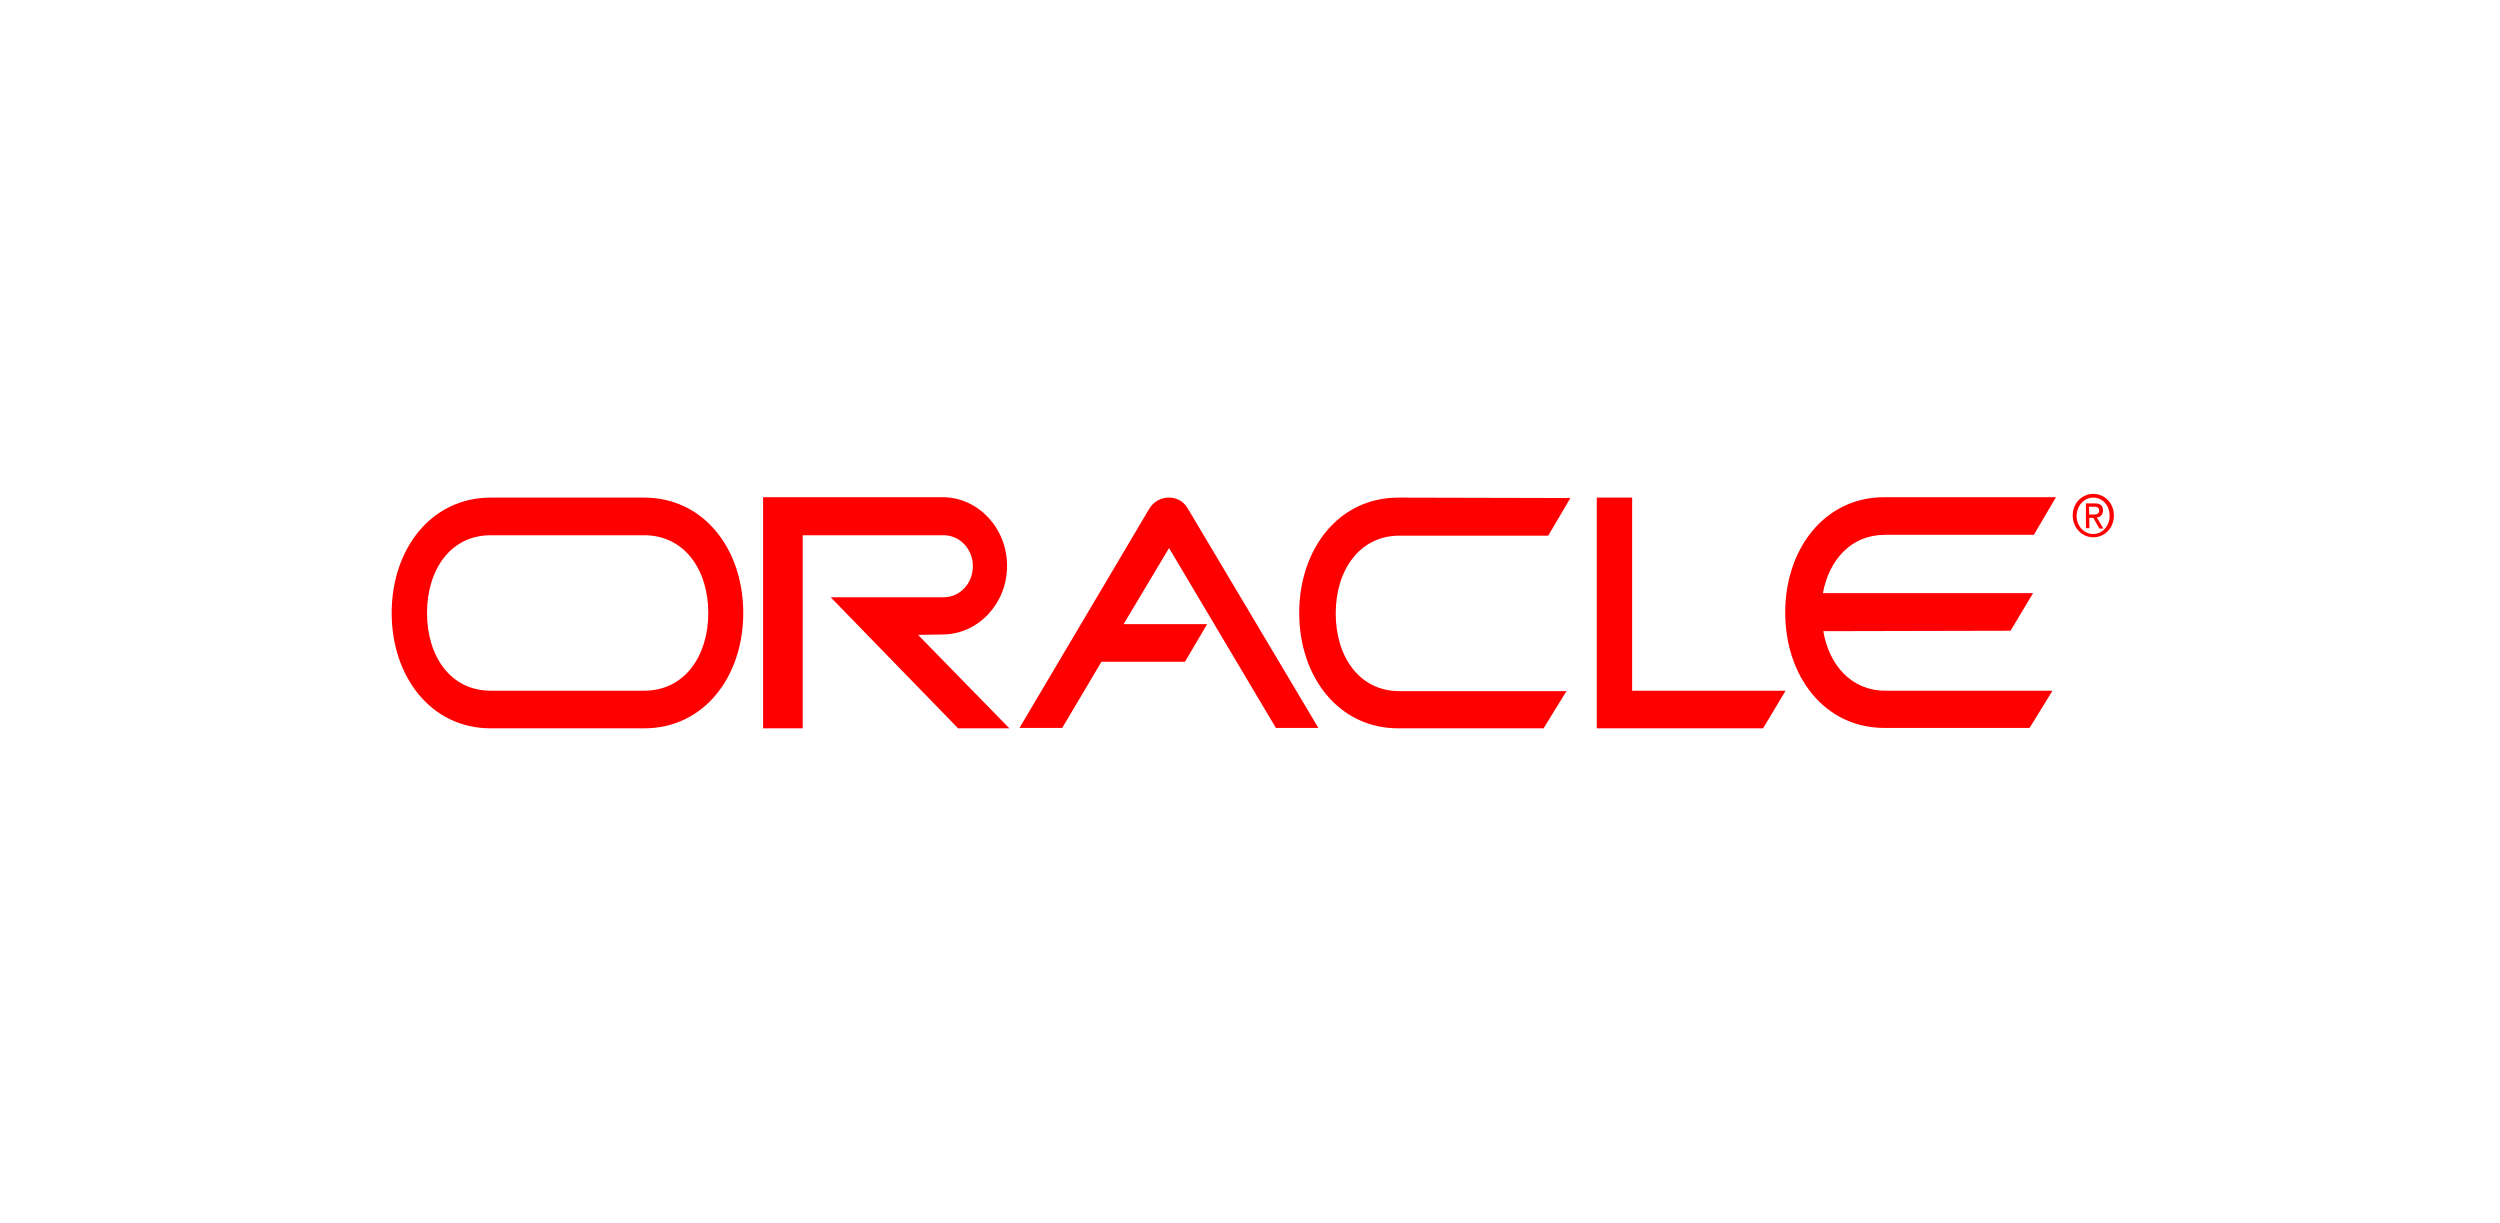
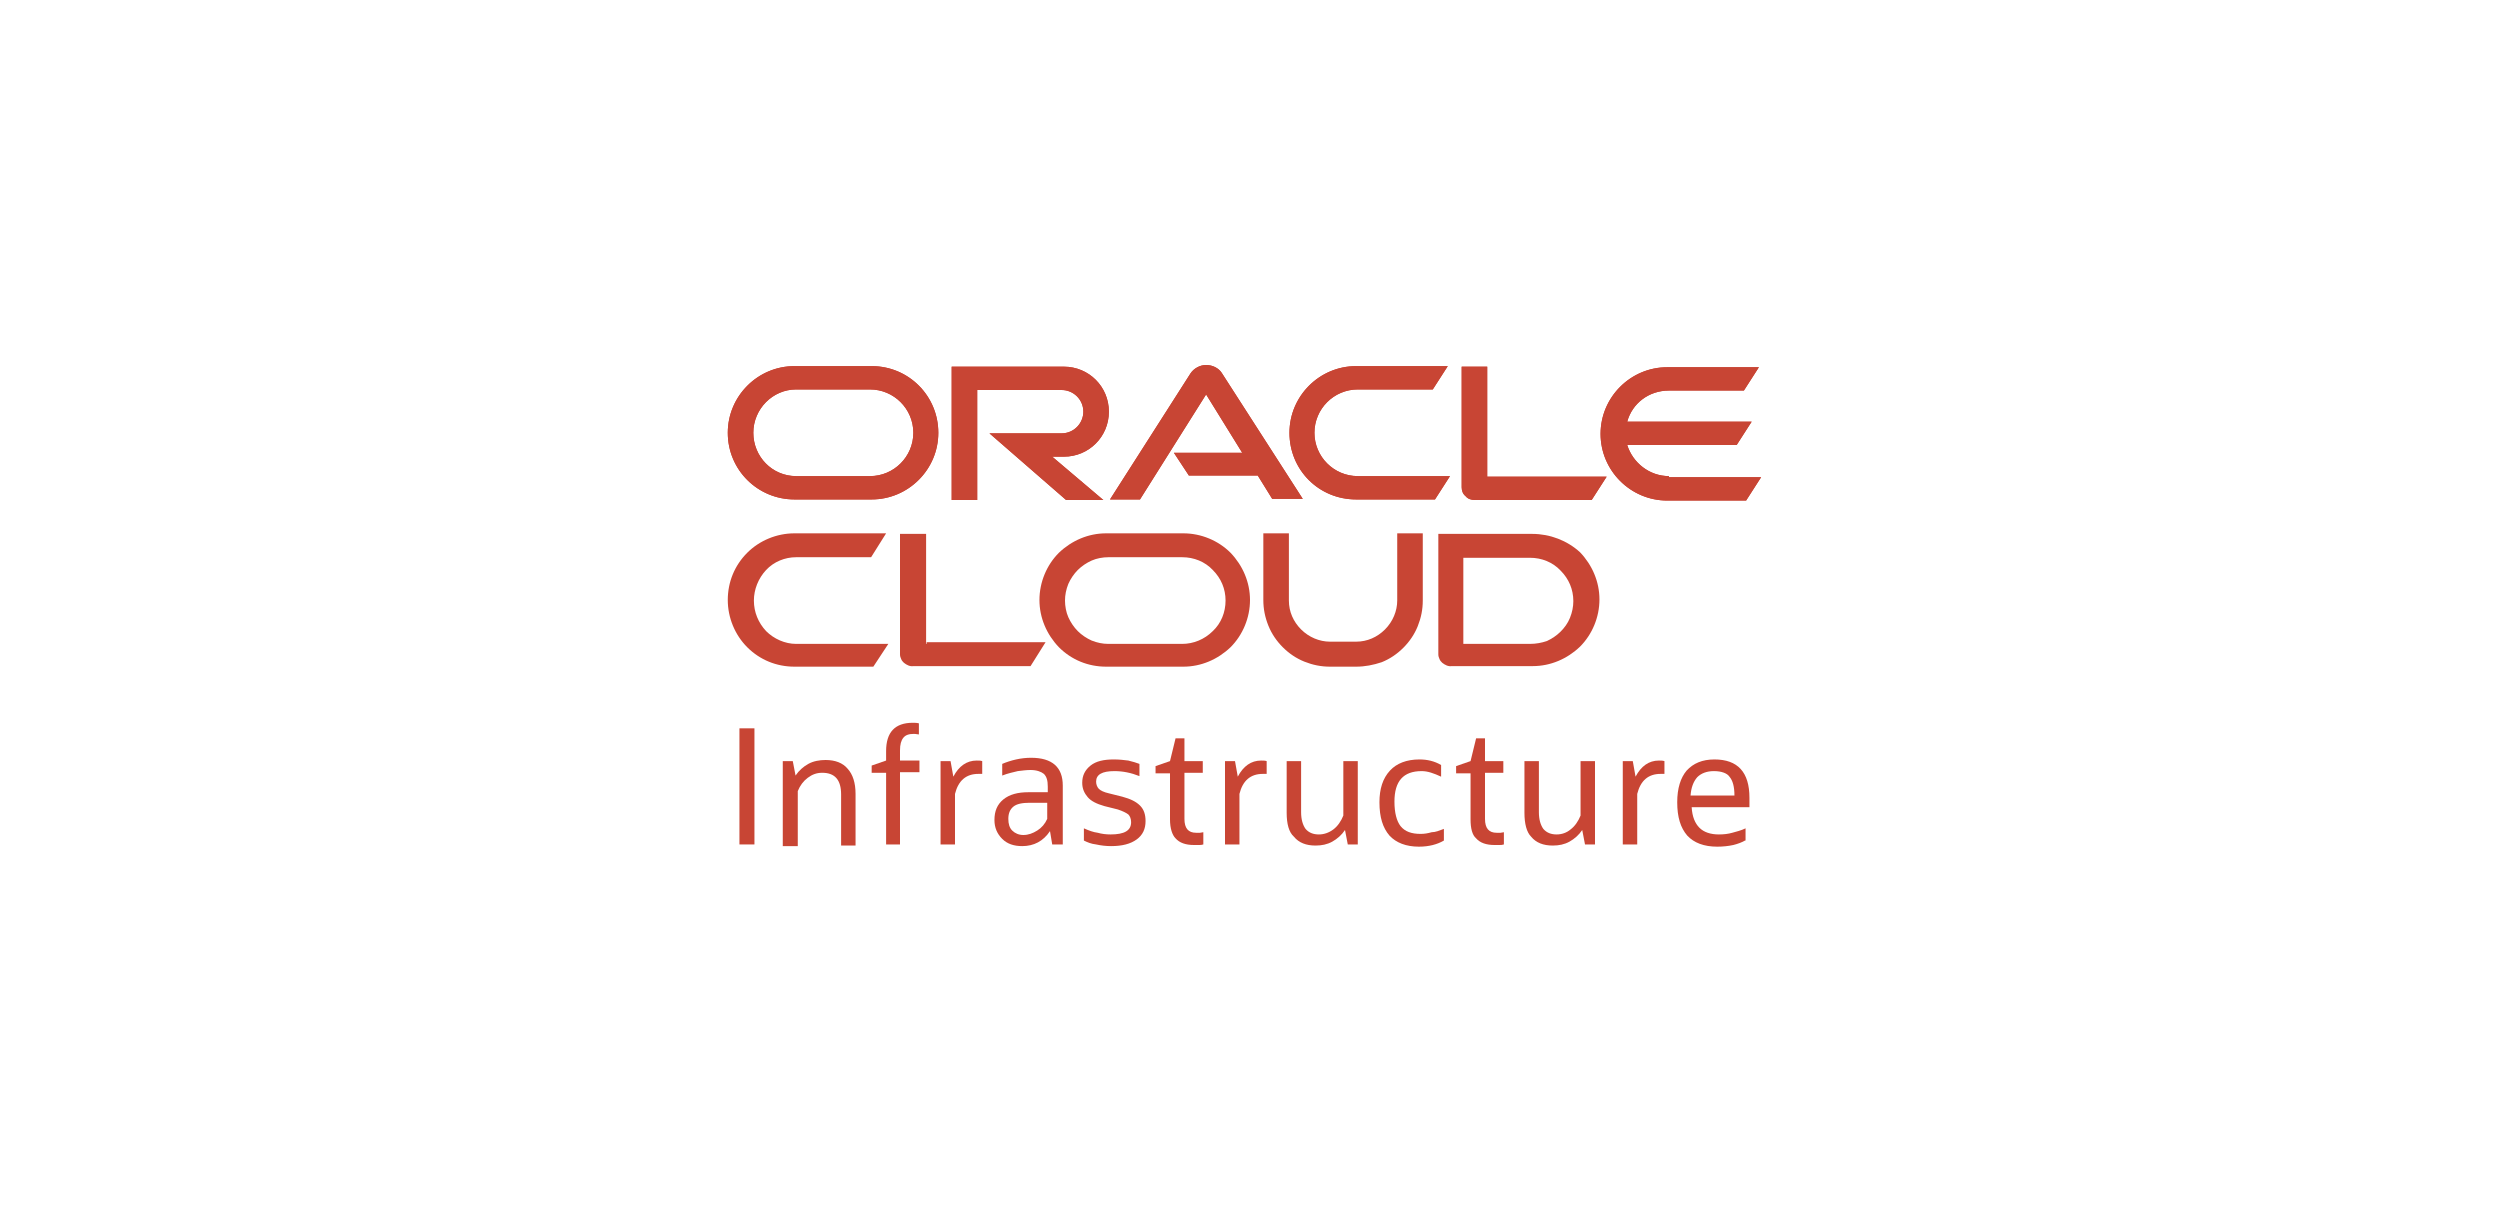
<svg xmlns="http://www.w3.org/2000/svg" version="1.1" id="Layer_1" x="0px" y="0px" viewBox="0 0 450 220" style="enable-background:new 0 0 450 220;" xml:space="preserve">
  <style type="text/css">
	.st0{fill:none;}
- 	.st1{fill:#FF0000;}
+ 	.st1{fill:#C84534;}
</style>
  <rect class="st0" width="450" height="220" />
  <g>
-     <path class="st1" d="M287.423,89.57h6.364v34.757h27.622l-4.056,6.773h-29.93L287.423,89.57L287.423,89.57z M237.353,131.1   l-23.566-39.595c-1.469-2.605-5.315-2.605-6.923,0.074l-23.357,39.446h7.692l7.063-11.908h15.035l3.986-6.773h-15.035l8.182-13.695   l19.231,32.376h7.692V131.1z M251.689,89.57c-10.769,0-17.832,9.303-17.832,20.765s7.063,20.765,17.832,20.765h26.154l4.126-6.698   h-30.07c-7.273,0-11.469-6.252-11.469-13.992c0-7.74,4.266-13.992,11.469-13.992h26.783l3.986-6.773L251.689,89.57z M88.332,96.343   h27.622c7.273,0,11.538,6.252,11.538,13.992s-4.266,13.992-11.538,13.992H88.332c-7.273,0-11.469-6.252-11.469-13.992   S81.059,96.343,88.332,96.343z M88.332,89.57c-10.769,0-17.832,9.303-17.832,20.765S77.563,131.1,88.332,131.1h27.622   c10.769,0,17.832-9.303,17.832-20.765s-7.063-20.765-17.832-20.765H88.332z M328.192,113.61   c1.049,6.103,5.035,10.717,11.189,10.717h30.07l-4.126,6.698h-26.154c-10.769,0-17.832-9.303-17.832-20.765   s7.063-20.765,17.832-20.765h30.909l-3.986,6.773h-26.783c-6.084,0-10.07,4.466-11.189,10.494h37.832l-4.056,6.773L328.192,113.61   L328.192,113.61z M169.871,114.205c6.294-0.149,11.399-5.582,11.399-12.355c0-6.698-5.035-12.206-11.399-12.355h-32.517V131.1   h7.133V96.343h25.385c2.867,0,5.245,2.456,5.245,5.582c0,3.052-2.308,5.582-5.245,5.582h-20.35l22.937,23.593h9.231l-16.434-16.82   L169.871,114.205z M376.794,89.57c1.678,0,2.937,1.414,2.937,3.275c0,1.861-1.329,3.275-2.937,3.275   c-1.678,0-3.007-1.414-3.007-3.275C373.857,90.984,375.115,89.57,376.794,89.57V88.9c-2.028,0-3.706,1.637-3.706,3.87   s1.678,3.945,3.706,3.945c2.028,0,3.706-1.637,3.706-3.945c0-2.233-1.678-3.87-3.706-3.87V89.57z" />
-     <path class="st1" d="M376.024,91.207h0.909c0.42,0,0.909,0.074,0.909,0.67c0,0.67-0.49,0.744-1.049,0.744h-0.769v0.595h0.769   l1.119,1.935h0.699l-1.189-2.01c0.629-0.074,1.119-0.447,1.119-1.265c0-0.893-0.49-1.265-1.469-1.265h-1.608v4.466h0.629   L376.024,91.207L376.024,91.207z" />
+     <path class="st1" d="M300.4,85.7c-3.5,0-6.5-2.4-7.5-5.6h19.7l2.7-4.2h-22.4c0.9-3.3,3.9-5.6,7.5-5.6h13.5l2.7-4.2h-16.5   c-6.6,0-12,5.4-12,12c0,6.6,5.4,12,12,12h14.2l2.7-4.2H300.4 M244.1,89.9h14.2l2.7-4.2h-16.6c-4.3,0-7.8-3.5-7.8-7.8   c0-4.3,3.5-7.8,7.8-7.8h13.5l2.7-4.2h-16.5c-6.6,0-12,5.4-12,12C232.1,84.6,237.4,89.9,244.1,89.9 M156.6,85.7h-13.3   c-4.3,0-7.7-3.5-7.7-7.8c0-4.3,3.5-7.8,7.7-7.8h13.3c4.3,0,7.8,3.5,7.8,7.8C164.4,82.2,160.9,85.7,156.6,85.7 M143,89.9h13.9   c6.6,0,12-5.4,12-12c0-6.6-5.3-12-12-12H143c-6.6,0-12,5.4-12,12C131,84.6,136.4,89.9,143,89.9 M191.5,82.2c4.5,0,8.1-3.6,8.1-8.1   c0-4.5-3.6-8.1-8.1-8.1h-20.2v24h4.6V70.2h15.2c2.1,0,3.9,1.7,3.9,3.9c0,2.1-1.7,3.9-3.9,3.9l-13,0l13.8,12h6.7l-9.2-7.8H191.5    M267.7,85.7V66h-4.6v21.7c0,0.6,0.2,1.2,0.7,1.6c0.4,0.5,1,0.7,1.7,0.7h21l2.7-4.2H267.7 M211.3,81.5h12.3L217.1,71l-11.9,18.9   h-5.4l14.5-22.7c0.6-0.9,1.7-1.5,2.8-1.5c1.1,0,2.2,0.5,2.8,1.4l14.6,22.7H229l-2.6-4.2H214L211.3,81.5" />
+     <path class="st1" d="M300.4,85.7c-3.5,0-6.5-2.4-7.5-5.6h19.7l2.7-4.2h-22.4c0.9-3.3,3.9-5.6,7.5-5.6h13.5l2.7-4.2h-16.5   c-6.6,0-12,5.4-12,12c0,6.6,5.4,12,12,12h14.2l2.7-4.2H300.4 M244.1,89.9h14.2l2.7-4.2h-16.6c-4.3,0-7.8-3.5-7.8-7.8   c0-4.3,3.5-7.8,7.8-7.8h13.5l2.7-4.2h-16.5c-6.6,0-12,5.4-12,12C232.1,84.6,237.4,89.9,244.1,89.9 M156.6,85.7h-13.3   c-4.3,0-7.7-3.5-7.7-7.8c0-4.3,3.5-7.8,7.7-7.8h13.3c4.3,0,7.8,3.5,7.8,7.8C164.4,82.2,160.9,85.7,156.6,85.7 M143,89.9h13.9   c6.6,0,12-5.4,12-12c0-6.6-5.3-12-12-12H143c-6.6,0-12,5.4-12,12C131,84.6,136.4,89.9,143,89.9 M191.5,82.2c4.5,0,8.1-3.6,8.1-8.1   c0-4.5-3.6-8.1-8.1-8.1h-20.2v24h4.6V70.2h15.2c2.1,0,3.9,1.7,3.9,3.9c0,2.1-1.7,3.9-3.9,3.9l-13,0l13.8,12h6.7l-9.2-7.8H191.5    M267.7,85.7V66h-4.6v21.7c0,0.6,0.2,1.2,0.7,1.6c0.4,0.5,1,0.7,1.7,0.7h21l2.7-4.2H267.7 M211.3,81.5h12.3L217.1,71l-11.9,18.9   h-5.4l14.5-22.7c0.6-0.9,1.7-1.5,2.8-1.5c1.1,0,2.2,0.5,2.8,1.4l14.6,22.7H229l-2.6-4.2H214L211.3,81.5" />
+     <polygon class="st1" points="133.1,152 133.1,131.1 135.8,131.1 135.8,152 133.1,152  " />
+     <path class="st1" d="M140.9,152v-15h1.8l0.5,2.6c0.6-0.9,1.4-1.6,2.3-2.1c0.9-0.5,2-0.7,3.1-0.7c1.7,0,3.1,0.5,4,1.6   c0.9,1,1.4,2.5,1.4,4.5v9.3h-2.6v-9.2c0-2.6-1.1-3.9-3.4-3.9c-1,0-1.8,0.3-2.6,0.9c-0.8,0.6-1.4,1.4-1.8,2.4v9.9H140.9L140.9,152z" />
+     <path class="st1" d="M159.5,152v-12.9h-2.6v-1.3l2.6-0.9v-1.7c0-3.4,1.6-5.1,4.8-5.1c0.3,0,0.7,0,1.1,0.1v2c-0.2,0-0.5-0.1-0.9-0.1   c-0.9,0-1.5,0.2-1.9,0.7c-0.4,0.5-0.6,1.2-0.6,2.3v1.8h3.5v2.1h-3.5V152H159.5L159.5,152z" />
+     <path class="st1" d="M169.3,152v-15h1.8l0.5,2.8c1-1.9,2.4-2.9,4.2-2.9c0.4,0,0.7,0,1,0.1v2.3h-0.7c-1.1,0-2,0.3-2.7,0.9   c-0.7,0.6-1.2,1.5-1.5,2.7v9.1H169.3L169.3,152z" />
+     <path class="st1" d="M184.2,150.3c0.9,0,1.7-0.3,2.5-0.8c0.8-0.5,1.4-1.2,1.8-2.1v-2.9h-3.2c-1.3,0-2.3,0.2-2.9,0.7   c-0.6,0.5-0.9,1.2-0.9,2.2c0,0.9,0.2,1.6,0.7,2.1C182.7,150,183.4,150.3,184.2,150.3L184.2,150.3z M189.4,152l-0.4-2.4   c-1.2,1.8-2.9,2.7-5,2.7c-1.5,0-2.7-0.4-3.6-1.3c-0.9-0.9-1.4-2-1.4-3.4c0-1.6,0.5-2.8,1.6-3.7c1.1-0.9,2.6-1.3,4.5-1.3h3.5v-1   c0-1.1-0.2-1.8-0.7-2.3c-0.5-0.4-1.3-0.7-2.4-0.7c-0.7,0-1.5,0.1-2.3,0.2c-0.8,0.2-1.8,0.4-2.8,0.8v-2.1c0.7-0.3,1.6-0.6,2.5-0.8   c0.9-0.2,1.8-0.3,2.7-0.3c3.8,0,5.7,1.7,5.7,5V152H189.4L189.4,152z" />
+     <path class="st1" d="M195.1,151.3v-2.2c0.9,0.4,1.7,0.7,2.5,0.8c0.7,0.2,1.5,0.3,2.3,0.3c2.5,0,3.7-0.7,3.7-2.2   c0-0.6-0.2-1.1-0.5-1.4c-0.4-0.3-1-0.6-1.9-0.9l-2.4-0.6c-1.4-0.4-2.4-0.9-3-1.6c-0.6-0.7-1-1.5-1-2.6c0-1.3,0.5-2.3,1.5-3.1   c1-0.8,2.4-1.1,4.2-1.1c1,0,1.8,0.1,2.6,0.2c0.8,0.2,1.5,0.4,2,0.6v2.2c-1.5-0.6-3-0.9-4.5-0.9c-2.2,0-3.3,0.6-3.3,1.9   c0,0.5,0.2,1,0.5,1.3c0.3,0.3,0.9,0.6,1.8,0.8l2.4,0.6c1.5,0.4,2.5,0.9,3.2,1.6c0.7,0.7,1,1.6,1,2.8c0,1.4-0.5,2.5-1.6,3.3   c-1.1,0.8-2.6,1.2-4.6,1.2c-0.9,0-1.8-0.1-2.7-0.3C196.4,151.9,195.7,151.6,195.1,151.3L195.1,151.3z" />
+     <path class="st1" d="M210.6,147.5v-8.3H208v-1.3l2.6-0.9l1-4.1h1.6v4.1h3.3v2.1h-3.3v8.3c0,1.7,0.7,2.5,2.1,2.5c0.2,0,0.5,0,0.7,0   c0.2,0,0.4-0.1,0.6-0.1v2.2c-0.3,0.1-0.5,0.1-0.8,0.1c-0.3,0-0.6,0-0.9,0c-1.5,0-2.6-0.4-3.3-1.2   C211,150.3,210.6,149.1,210.6,147.5L210.6,147.5z" />
+     <path class="st1" d="M220.5,152v-15h1.8l0.5,2.8c1-1.9,2.4-2.9,4.2-2.9c0.4,0,0.7,0,1,0.1v2.3h-0.7c-1.1,0-2,0.3-2.7,0.9   c-0.7,0.6-1.2,1.5-1.5,2.7v9.1H220.5L220.5,152z" />
+     <path class="st1" d="M231.6,146.3V137h2.6v9.2c0,1.3,0.3,2.3,0.8,3c0.6,0.7,1.4,1,2.4,1c0.9,0,1.8-0.3,2.6-0.9   c0.8-0.6,1.4-1.5,1.8-2.5V137h2.6v15h-1.8l-0.5-2.6c-0.6,0.9-1.4,1.6-2.3,2.1c-0.9,0.5-1.9,0.7-3,0.7c-1.7,0-3-0.5-3.9-1.6   C232,149.8,231.6,148.3,231.6,146.3L231.6,146.3z" />
+     <path class="st1" d="M259.9,149.2v2.1c-1.2,0.7-2.7,1.1-4.5,1.1c-2.3,0-4.1-0.7-5.3-2c-1.2-1.4-1.8-3.3-1.8-6   c0-2.4,0.6-4.3,1.9-5.7c1.2-1.3,3-2,5.3-2c1.4,0,2.7,0.3,3.9,1v2.1c-1.3-0.6-2.4-1-3.5-1c-3.3,0-4.9,1.8-4.9,5.5   c0,2,0.4,3.5,1.1,4.4c0.8,1,2,1.4,3.6,1.4c0.7,0,1.3-0.1,2-0.3C258.4,149.8,259.1,149.5,259.9,149.2L259.9,149.2z" />
+     <path class="st1" d="M264.7,147.5v-8.3h-2.6v-1.3l2.6-0.9l1-4.1h1.6v4.1h3.3v2.1h-3.3v8.3c0,1.7,0.7,2.5,2.1,2.5c0.2,0,0.5,0,0.7,0   c0.2,0,0.4-0.1,0.6-0.1v2.2c-0.3,0.1-0.5,0.1-0.8,0.1c-0.3,0-0.6,0-0.9,0c-1.5,0-2.6-0.4-3.3-1.2   C265,150.3,264.7,149.1,264.7,147.5L264.7,147.5z" />
+     <path class="st1" d="M274.4,146.3V137h2.6v9.2c0,1.3,0.3,2.3,0.8,3c0.6,0.7,1.4,1,2.4,1c0.9,0,1.8-0.3,2.5-0.9   c0.8-0.6,1.4-1.5,1.8-2.5V137h2.6v15h-1.8l-0.5-2.6c-0.6,0.9-1.4,1.6-2.3,2.1c-0.9,0.5-1.9,0.7-3,0.7c-1.7,0-3-0.5-3.9-1.6   C274.8,149.8,274.4,148.3,274.4,146.3L274.4,146.3z" />
+     <path class="st1" d="M292.1,152v-15h1.8l0.5,2.8c1-1.9,2.4-2.9,4.2-2.9c0.4,0,0.7,0,1,0.1v2.3h-0.7c-1.1,0-2,0.3-2.7,0.9   c-0.7,0.6-1.2,1.5-1.5,2.7v9.1H292.1L292.1,152z" />
+     <path class="st1" d="M308.5,138.8c-1.3,0-2.3,0.4-3,1.1c-0.7,0.8-1.1,1.9-1.2,3.3h7.9c0-1.6-0.3-2.7-0.9-3.4   C310.9,139.2,309.9,138.8,308.5,138.8L308.5,138.8z M314.1,151.3c-0.5,0.3-1.3,0.6-2.1,0.8c-0.9,0.2-1.9,0.3-2.9,0.3   c-2.4,0-4.2-0.7-5.4-2c-1.2-1.4-1.8-3.3-1.8-6c0-2.5,0.6-4.4,1.7-5.7c1.2-1.3,2.8-2,5-2c4.2,0,6.3,2.3,6.3,6.9v1.7h-10.4   c0.1,1.7,0.6,2.9,1.4,3.7c0.8,0.8,2,1.2,3.5,1.2c0.9,0,1.7-0.1,2.4-0.3s1.6-0.4,2.4-0.8V151.3L314.1,151.3z" />
+     <path class="st1" d="M166.7,115.9V96.1H162v21.7c0,0.3,0.1,0.6,0.2,0.8c0.1,0.3,0.3,0.5,0.5,0.7c0.5,0.4,1.1,0.7,1.7,0.6h21.1   l2.7-4.3h-21.4V115.9L166.7,115.9z M143,120h14.2l2.7-4.1h-16.6c-2,0-4-0.9-5.4-2.3c-1.4-1.5-2.2-3.4-2.2-5.5c0-2,0.8-4,2.2-5.5   c1.4-1.5,3.4-2.3,5.4-2.3h13.5l2.7-4.3H143c-3.2,0-6.3,1.3-8.5,3.5c-2.3,2.3-3.5,5.3-3.5,8.5c0,3.2,1.3,6.3,3.5,8.5   C136.8,118.8,139.8,120,143,120L143,120L143,120z" />
+     <path class="st1" d="M275.8,96.1h-16.9v21.7c0,0.3,0.1,0.6,0.2,0.8c0.1,0.3,0.3,0.5,0.5,0.7c0.5,0.4,1.1,0.7,1.7,0.6h14.6   c3.2,0,6.2-1.3,8.5-3.5c2.2-2.2,3.5-5.3,3.5-8.5c0-3.2-1.3-6.2-3.5-8.5C282.1,97.3,279,96.1,275.8,96.1L275.8,96.1L275.8,96.1z    M275.4,115.9h-12v-15.5h12c2.1,0,4.1,0.8,5.5,2.3c1.5,1.5,2.3,3.4,2.3,5.5c0,1-0.2,2-0.6,3s-1,1.8-1.7,2.5   c-0.7,0.7-1.6,1.3-2.5,1.7C277.5,115.7,276.5,115.9,275.4,115.9L275.4,115.9z" />
+     <path class="st1" d="M199.1,120H213c3.2,0,6.2-1.3,8.5-3.5c2.2-2.2,3.5-5.3,3.5-8.5c0-3.2-1.3-6.2-3.5-8.5   c-2.2-2.2-5.3-3.5-8.5-3.5h-13.9c-3.2,0-6.2,1.3-8.5,3.5c-2.2,2.2-3.5,5.3-3.5,8.5c0,3.2,1.3,6.2,3.5,8.5   C192.9,118.8,195.9,120,199.1,120L199.1,120z M212.8,115.9h-13.3c-1,0-2-0.2-3-0.6c-0.9-0.4-1.8-1-2.5-1.7   c-0.7-0.7-1.3-1.6-1.7-2.5c-0.4-0.9-0.6-2-0.6-3s0.2-2,0.6-3c0.4-0.9,1-1.8,1.7-2.5c0.7-0.7,1.6-1.3,2.5-1.7c0.9-0.4,2-0.6,3-0.6   h13.3c2.1,0,4.1,0.8,5.5,2.3c1.5,1.5,2.3,3.4,2.3,5.5c0,2.1-0.8,4.1-2.3,5.5C216.8,115.1,214.8,115.9,212.8,115.9L212.8,115.9z" />
+     <path class="st1" d="M244.1,120h-4.7c-1.6,0-3.1-0.3-4.6-0.9c-1.5-0.6-2.8-1.5-3.9-2.6c-1.1-1.1-2-2.4-2.6-3.9   c-0.6-1.5-0.9-3-0.9-4.6V96h4.6v12.1c0,2,0.8,3.8,2.2,5.2c1.4,1.4,3.3,2.2,5.2,2.2h4.7c2,0,3.8-0.8,5.2-2.2   c1.4-1.4,2.2-3.3,2.2-5.2V96h4.6v12.1c0,1.6-0.3,3.1-0.9,4.6c-0.6,1.5-1.5,2.8-2.6,3.9c-1.1,1.1-2.4,2-3.9,2.6   C247.2,119.7,245.7,120,244.1,120L244.1,120z" />
  </g>
</svg>
